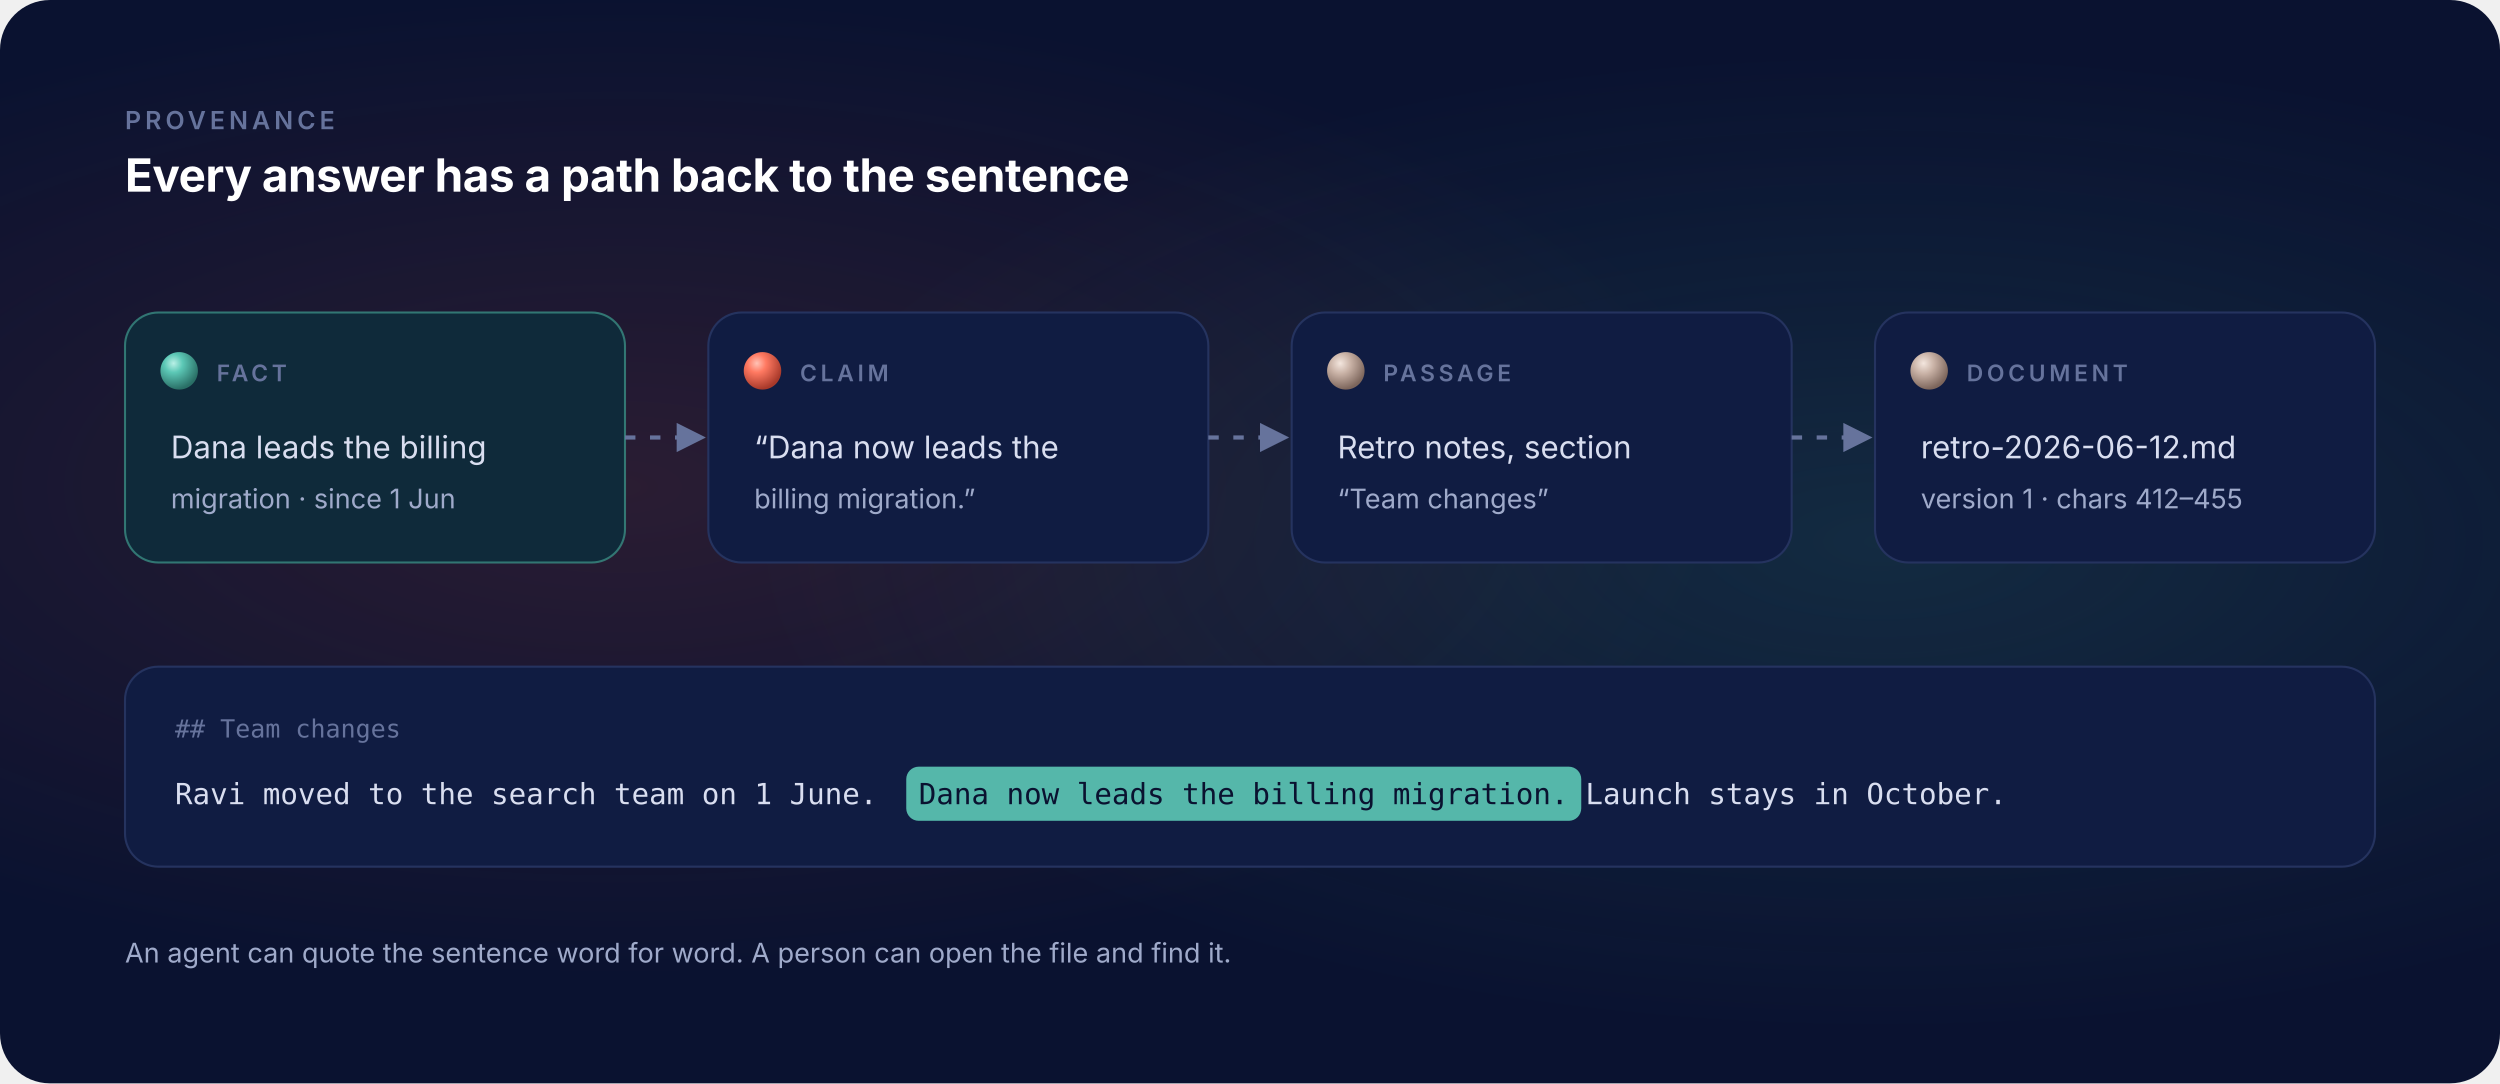
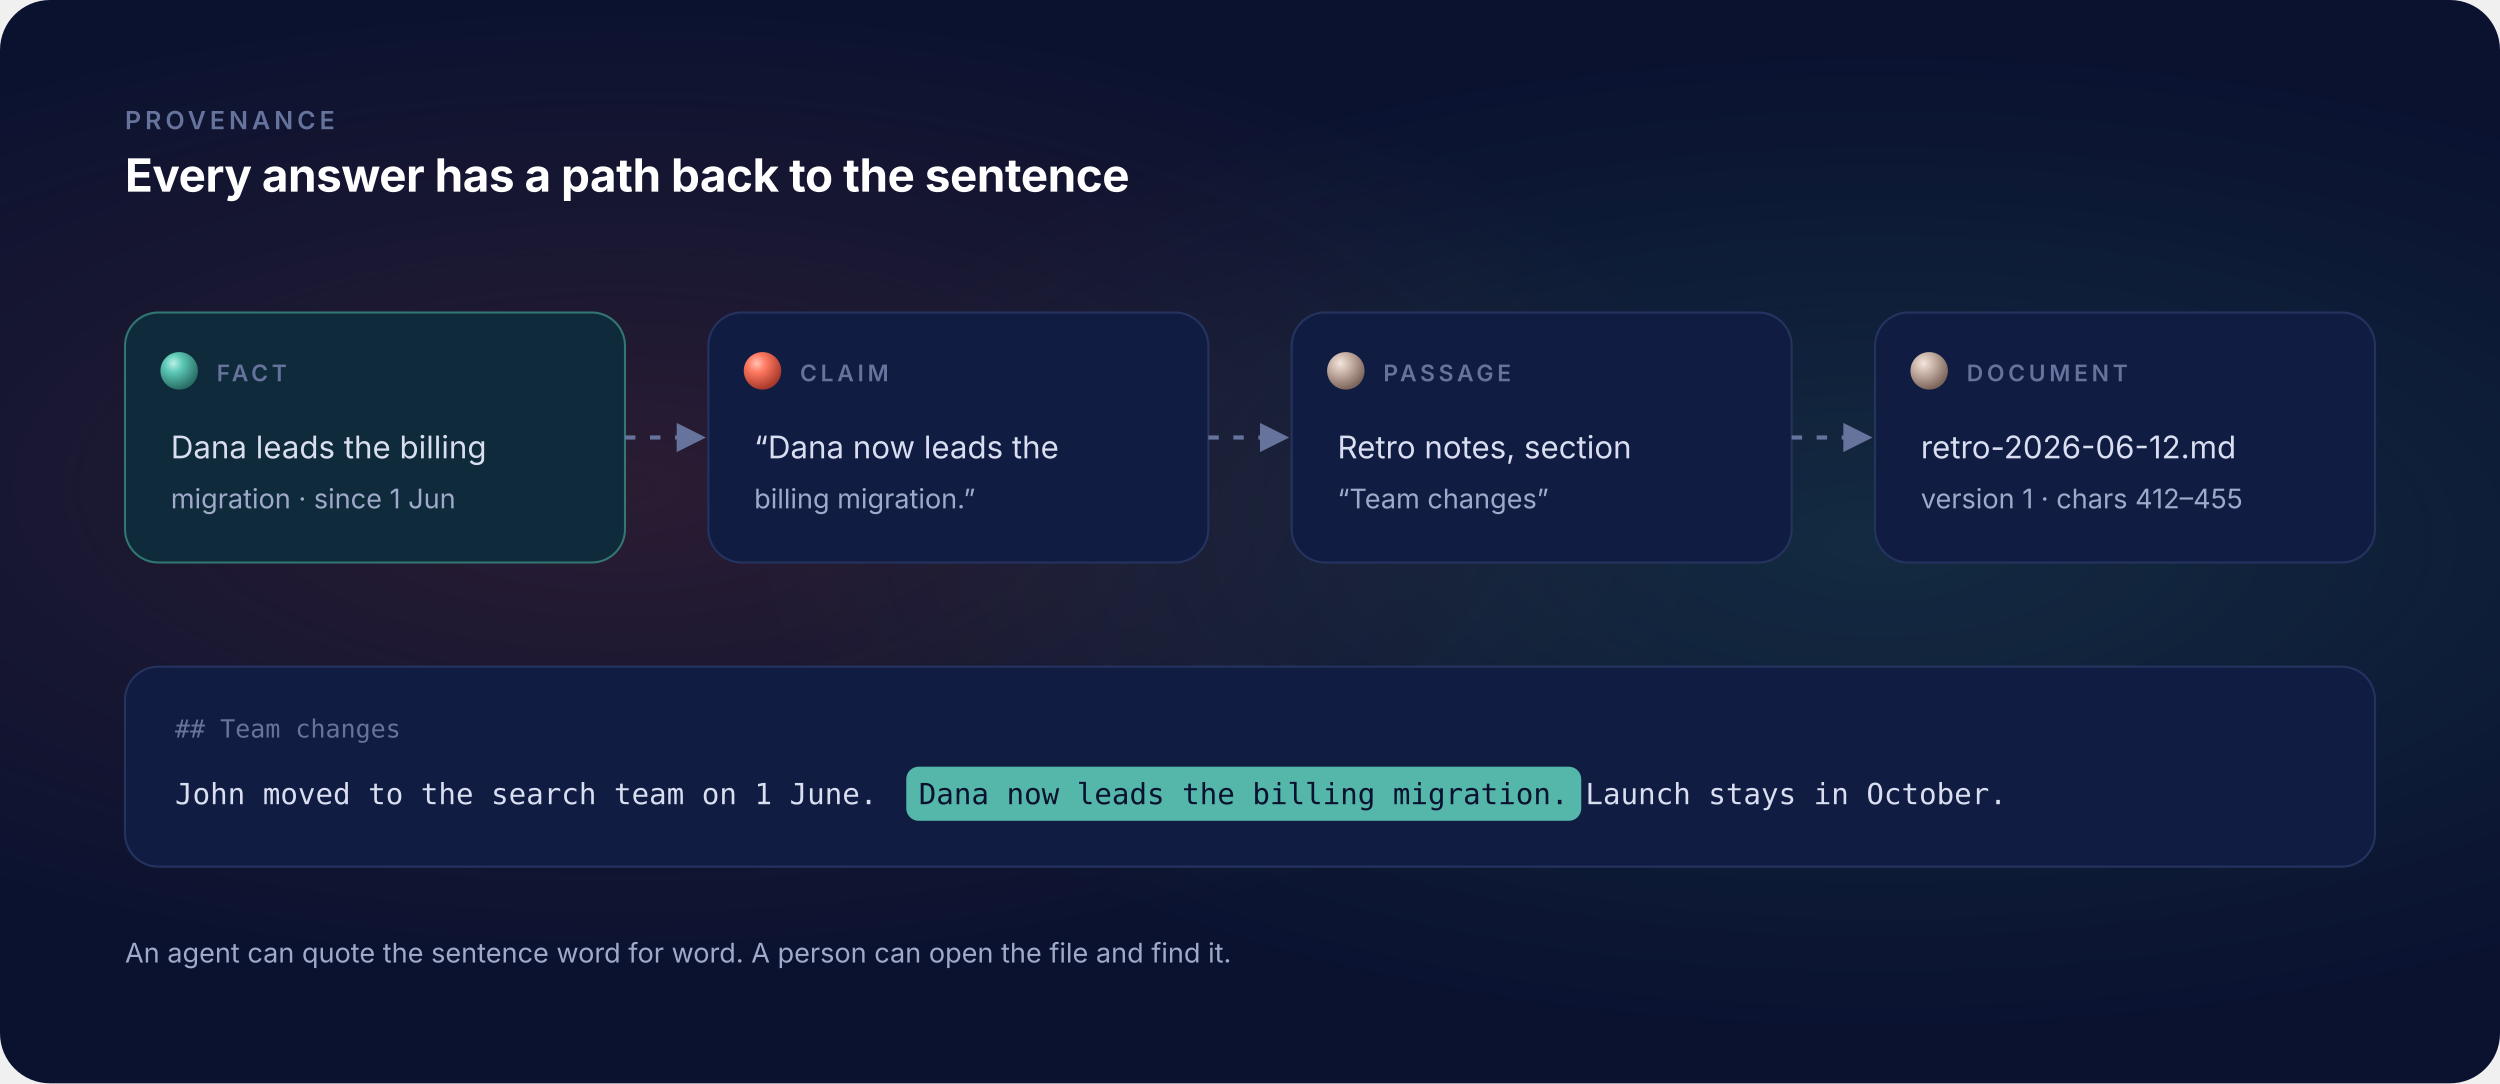
<svg xmlns="http://www.w3.org/2000/svg" viewBox="0 0 1200 520" role="img" aria-labelledby="t d">
  <defs>
    <radialGradient id="glowC" cx="25%" cy="45%" r="45%">
      <stop offset="0" stop-color="#ee5b44" stop-opacity=".14" />
      <stop offset="1" stop-color="#ee5b44" stop-opacity="0" />
    </radialGradient>
    <radialGradient id="glowT" cx="75%" cy="50%" r="45%">
      <stop offset="0" stop-color="#3e9b8e" stop-opacity=".18" />
      <stop offset="1" stop-color="#3e9b8e" stop-opacity="0" />
    </radialGradient>
    <radialGradient id="sphereT" cx="35%" cy="30%" r="70%">
      <stop offset="0" stop-color="#b9f0e6" />
      <stop offset=".35" stop-color="#5cc8b6" />
      <stop offset="1" stop-color="#2a6f66" />
    </radialGradient>
    <radialGradient id="sphereC" cx="35%" cy="30%" r="70%">
      <stop offset="0" stop-color="#ffc2b5" />
      <stop offset=".35" stop-color="#ff7a62" />
      <stop offset="1" stop-color="#a8392a" />
    </radialGradient>
    <radialGradient id="sphereS" cx="35%" cy="30%" r="70%">
      <stop offset="0" stop-color="#f3e6de" />
      <stop offset=".4" stop-color="#c9b2a6" />
      <stop offset="1" stop-color="#7d665c" />
    </radialGradient>
    <marker id="arrT" viewBox="0 0 10 10" refX="8" refY="5" markerWidth="7" markerHeight="7" orient="auto-start-reverse">
      <path d="M0 0 L10 5 L0 10 z" fill="#5cc8b6" />
    </marker>
    <marker id="arrC" viewBox="0 0 10 10" refX="8" refY="5" markerWidth="7" markerHeight="7" orient="auto-start-reverse">
      <path d="M0 0 L10 5 L0 10 z" fill="#ff7a62" />
    </marker>
    <marker id="arrM" viewBox="0 0 10 10" refX="8" refY="5" markerWidth="7" markerHeight="7" orient="auto-start-reverse">
      <path d="M0 0 L10 5 L0 10 z" fill="#66739c" />
    </marker>
    <style>
      text { font-family: Inter, ui-sans-serif, system-ui, -apple-system, "Segoe UI", sans-serif; }
      .h { fill: #ffffff; font-size: 22px; font-weight: 700; letter-spacing: -.01em; }
      .h2 { fill: #ffffff; font-size: 17px; font-weight: 700; }
      .k { fill: #66739c; font-size: 12px; font-weight: 600; letter-spacing: .16em; }
      .b { fill: #d9def0; font-size: 15px; }
      .m { fill: #9faaca; font-size: 13px; }
      .sm { fill: #66739c; font-size: 12px; }
      .w { fill: #ffffff; }
      .tc { fill: #5cc8b6; }
      .cc { fill: #ff7a62; }
      .mono { font-family: ui-monospace, "SF Mono", Menlo, monospace; }
      .card { fill: #101c42; stroke: #25335f; }
      .cardT { fill: #0f2a3a; stroke: #3e9b8e; stroke-opacity: .7; }
      .flow { stroke-dasharray: 5 7; animation: flow 1.6s linear infinite; }
      @keyframes flow { to { stroke-dashoffset: -24; } }
      .pulse { transform-box: fill-box; transform-origin: center; animation: pulse 3s ease-in-out infinite; }
      @keyframes pulse { 0%, 100% { transform: scale(1); } 50% { transform: scale(1.12); } }
      .s1 { animation: s1 14s ease-out infinite both; }
@keyframes s1 { 0%, 6% { opacity: 0; transform: translateY(8px); } 11%, 90% { opacity: 1; transform: none; } 97%, 100% { opacity: 0; } }
.s2 { animation: s2 14s ease-out infinite both; }
@keyframes s2 { 0%, 12% { opacity: 0; transform: translateY(8px); } 17%, 90% { opacity: 1; transform: none; } 97%, 100% { opacity: 0; } }
.s3 { animation: s3 14s ease-out infinite both; }
@keyframes s3 { 0%, 18% { opacity: 0; transform: translateY(8px); } 23%, 90% { opacity: 1; transform: none; } 97%, 100% { opacity: 0; } }
.s4 { animation: s4 14s ease-out infinite both; }
@keyframes s4 { 0%, 24% { opacity: 0; transform: translateY(8px); } 29%, 90% { opacity: 1; transform: none; } 97%, 100% { opacity: 0; } }
.s5 { animation: s5 14s ease-out infinite both; }
@keyframes s5 { 0%, 30% { opacity: 0; transform: translateY(8px); } 35%, 90% { opacity: 1; transform: none; } 97%, 100% { opacity: 0; } }
.s6 { animation: s6 14s ease-out infinite both; }
@keyframes s6 { 0%, 36% { opacity: 0; transform: translateY(8px); } 41%, 90% { opacity: 1; transform: none; } 97%, 100% { opacity: 0; } }
.s7 { animation: s7 14s ease-out infinite both; }
@keyframes s7 { 0%, 42% { opacity: 0; transform: translateY(8px); } 47%, 90% { opacity: 1; transform: none; } 97%, 100% { opacity: 0; } }
.s8 { animation: s8 14s ease-out infinite both; }
@keyframes s8 { 0%, 48% { opacity: 0; transform: translateY(8px); } 53%, 90% { opacity: 1; transform: none; } 97%, 100% { opacity: 0; } }
      
      @media (prefers-reduced-motion: reduce) { * { animation: none !important; } .rm-hide { display: none; } }
    </style>
  </defs>
  <rect width="1200" height="520" rx="24" fill="#0a1230" />
  <rect width="1200" height="520" rx="24" fill="url(#glowC)" />
  <rect width="1200" height="520" rx="24" fill="url(#glowT)" />
  <text class="k" x="60" y="62">PROVENANCE</text>
  <text class="h" x="60" y="92">Every answer has a path back to the sentence</text>
  <g class="s1">
    <rect class="cardT" x="60" y="150" width="240" height="120" rx="16" />
    <circle cx="86" cy="178" r="9" fill="url(#sphereT)" />
    <text class="k" x="104" y="183" style="font-size:11px">FACT</text>
    <text class="b" x="82" y="220">Dana leads the billing</text>
    <text class="m" x="82" y="244">migration · since 1 Jun</text>
  </g>
  <g class="s2">
    <path class="flow" d="M300 210 L336 210" stroke="#66739c" stroke-width="2" marker-end="url(#arrM)" />
  </g>
  <g class="s3">
    <rect class="card" x="340" y="150" width="240" height="120" rx="16" />
    <circle cx="366" cy="178" r="9" fill="url(#sphereC)" />
    <text class="k" x="384" y="183" style="font-size:11px">CLAIM</text>
    <text class="b" x="362" y="220">“Dana now leads the</text>
    <text class="m" x="362" y="244">billing migration.”</text>
  </g>
  <g class="s4">
    <path class="flow" d="M580 210 L616 210" stroke="#66739c" stroke-width="2" marker-end="url(#arrM)" />
  </g>
  <g class="s5">
    <rect class="card" x="620" y="150" width="240" height="120" rx="16" />
    <circle cx="646" cy="178" r="9" fill="url(#sphereS)" />
    <text class="k" x="664" y="183" style="font-size:11px">PASSAGE</text>
    <text class="b" x="642" y="220">Retro notes, section</text>
    <text class="m" x="642" y="244">“Team changes”</text>
  </g>
  <g class="s6">
    <path class="flow" d="M860 210 L896 210" stroke="#66739c" stroke-width="2" marker-end="url(#arrM)" />
  </g>
  <g class="s7">
    <rect class="card" x="900" y="150" width="240" height="120" rx="16" />
    <circle cx="926" cy="178" r="9" fill="url(#sphereS)" />
    <text class="k" x="944" y="183" style="font-size:11px">DOCUMENT</text>
    <text class="b" x="922" y="220">retro-2026-06-12.md</text>
    <text class="m" x="922" y="244">version 1 · chars 412–455</text>
  </g>
  <g class="s7">
    <rect class="card" x="60" y="320" width="1080" height="96" rx="16" />
    <text class="sm mono" x="84" y="354">## Team changes</text>
-     <text class="b mono" x="84" y="386" style="font-size:14px">Ravi moved to the search team on 1 June.</text>
+     <text class="b mono" x="84" y="386" style="font-size:14px">John moved to the search team on 1 June.</text>
    <text class="b mono" x="761" y="386" style="font-size:14px">Launch stays in October.</text>
    <rect x="435" y="368" width="324" height="26" rx="6" fill="#5cc8b6" fill-opacity=".9" />
    <text class="b mono" x="441" y="386" style="font-size:14px;fill:#0a1230">Dana now leads the billing migration.</text>
  </g>
  <g class="s8">
    <text class="m" x="60" y="462">An agent can quote the sentence word for word. A person can open the file and find it.</text>
  </g>
</svg>
